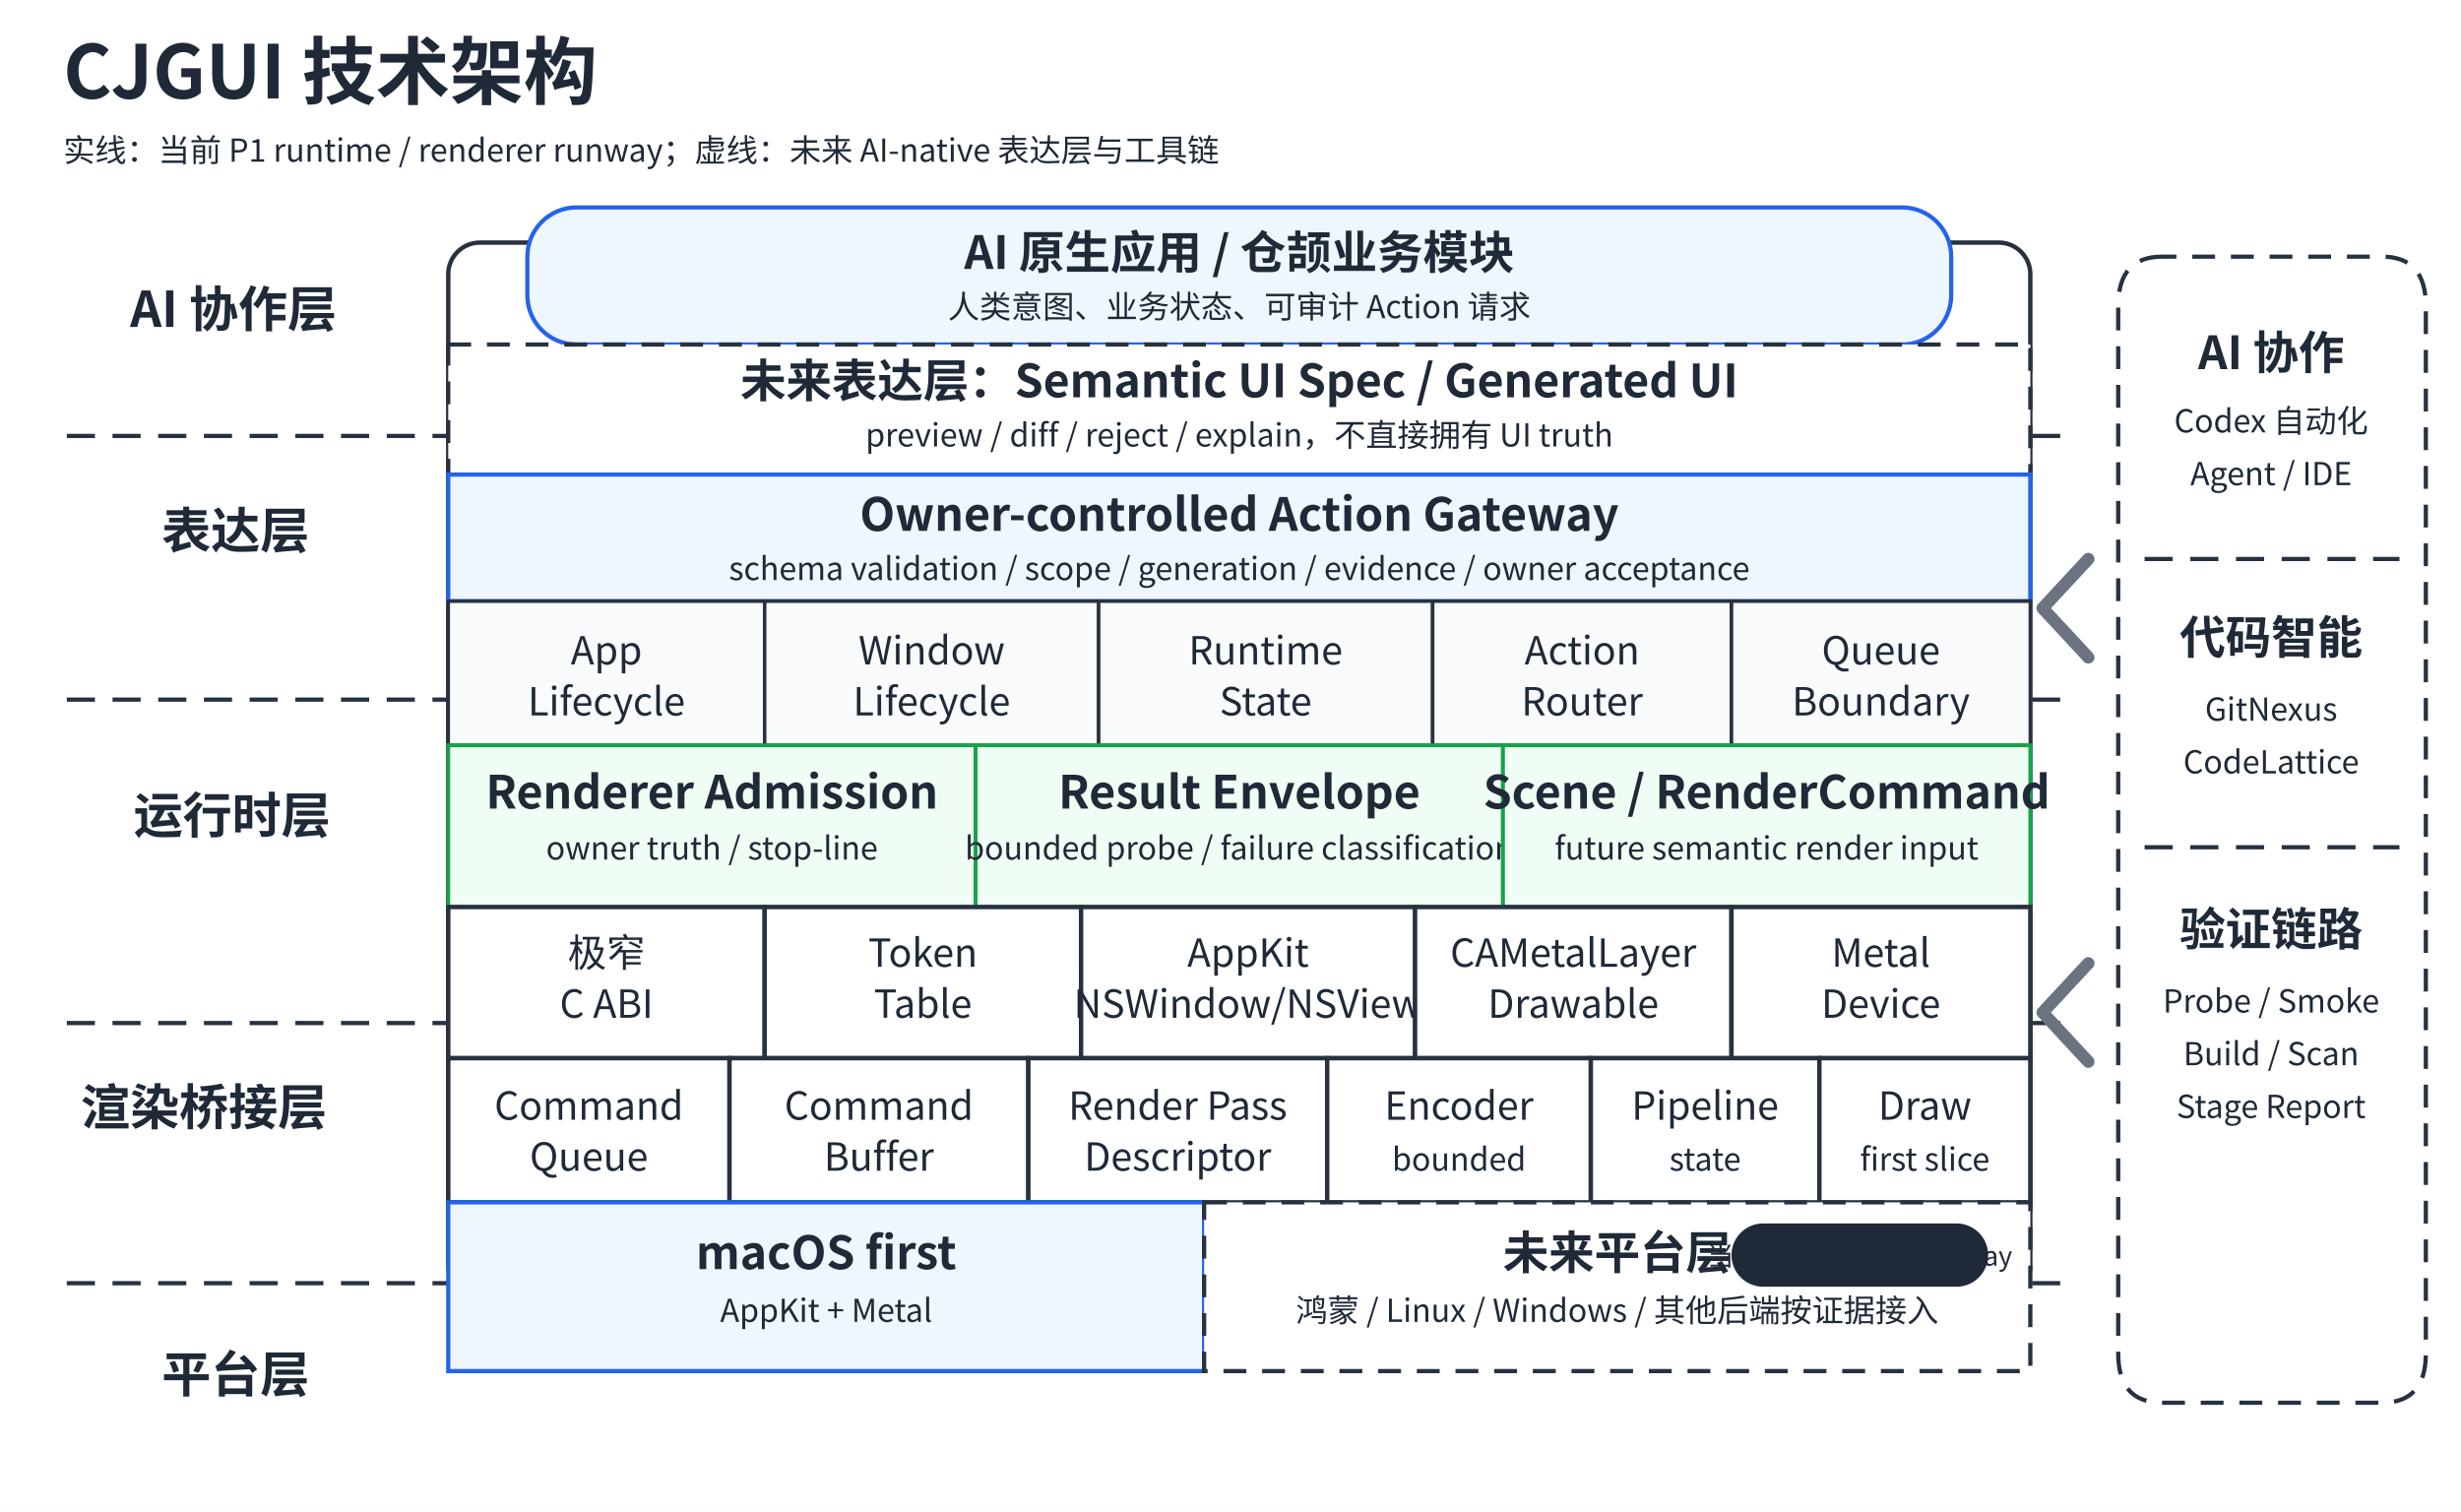
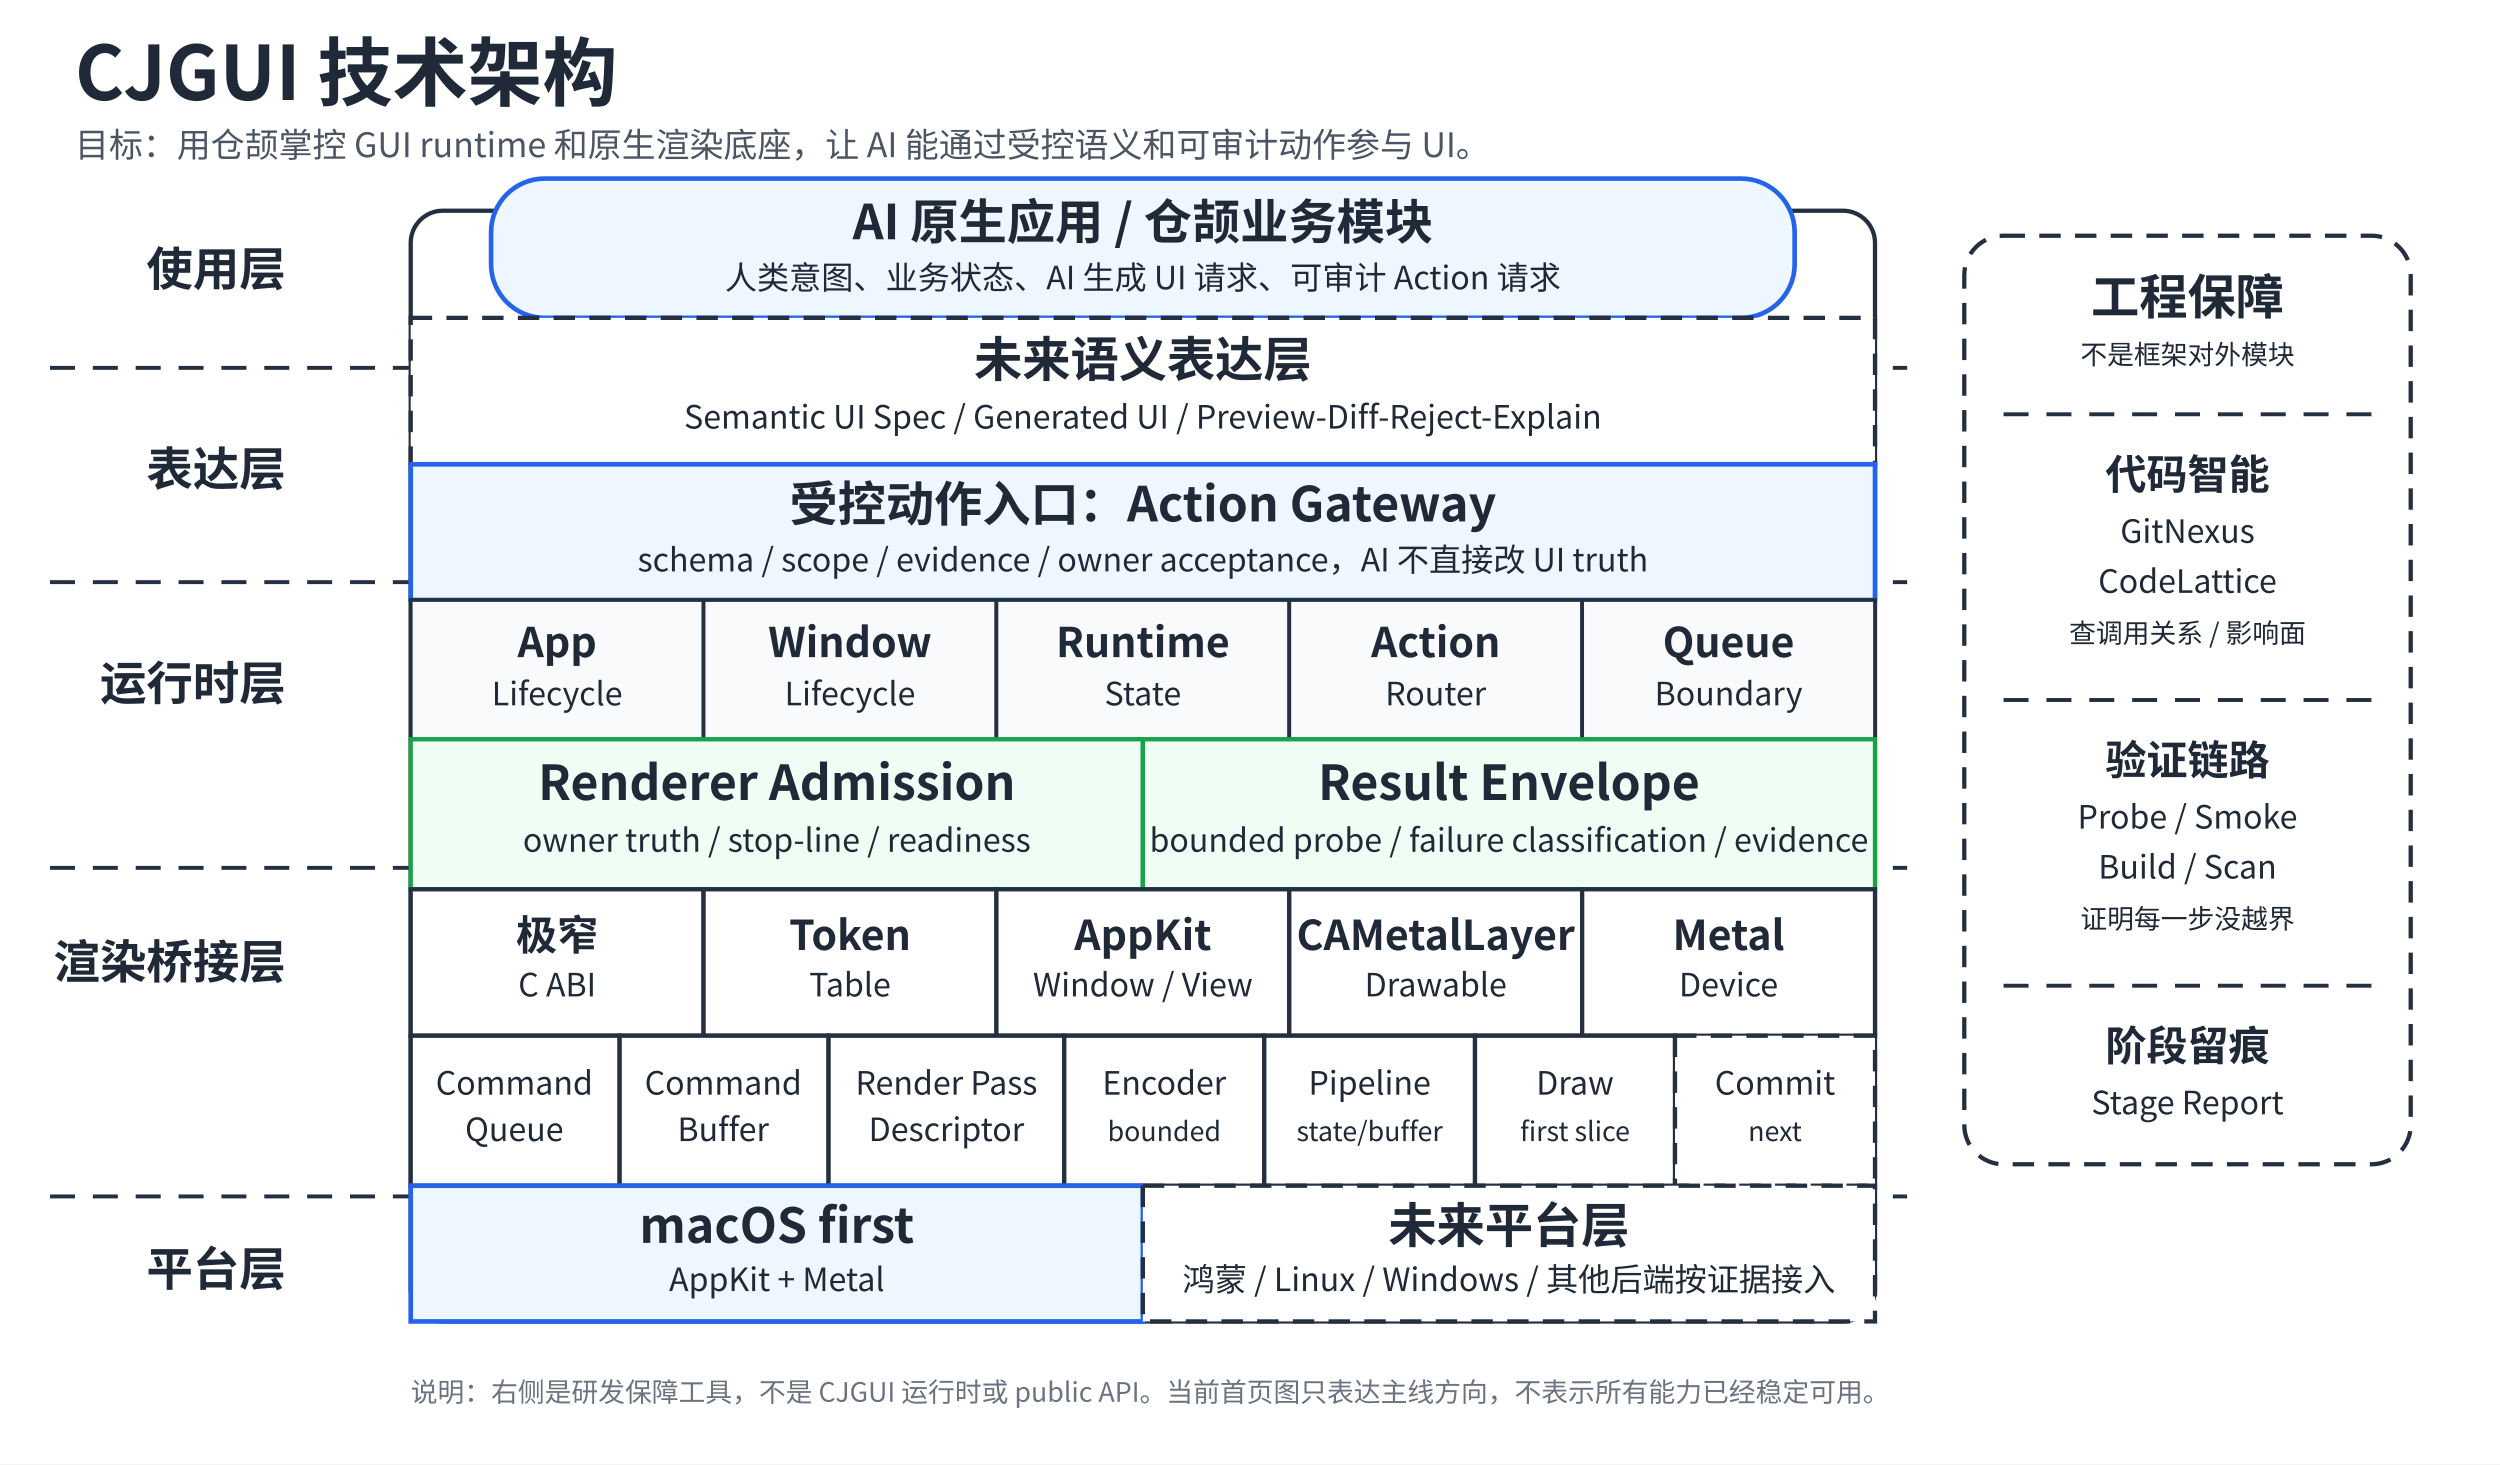
- <svg xmlns="http://www.w3.org/2000/svg" width="1400" height="860" viewBox="0 0 1400 860" role="img" aria-labelledby="title desc">
+ <svg xmlns="http://www.w3.org/2000/svg" width="1400" height="820" viewBox="0 0 1400 820" role="img" aria-labelledby="title desc">
  <defs>
    <style>
            text {
                font-family: "PingFang SC", "Noto Sans CJK SC", "Microsoft YaHei", Arial, sans-serif;
                fill: #1f2937;
            }
-             .title {
-                 font-size: 42px;
-                 font-weight: 700;
-             }
-             .layer-label {
-                 font-size: 28px;
-                 font-weight: 600;
-             }
-             .box-title {
-                 font-size: 26px;
-                 font-weight: 700;
-             }
-             .box-text {
-                 font-size: 22px;
-                 font-weight: 500;
-             }
-             .small {
-                 font-size: 18px;
-                 font-weight: 500;
-             }
-             .tiny {
-                 font-size: 15px;
-                 font-weight: 500;
-             }
-             .solid {
-                 fill: #ffffff;
-                 stroke: #27313f;
-                 stroke-width: 2.5;
-             }
-             .soft {
-                 fill: #f9fafb;
-                 stroke: #27313f;
-                 stroke-width: 2;
-             }
-             .future {
-                 fill: #ffffff;
-                 stroke: #27313f;
-                 stroke-width: 2.4;
-                 stroke-dasharray: 13 9;
-             }
-             .accent {
-                 fill: #eef6ff;
-                 stroke: #2563eb;
-                 stroke-width: 2.4;
-             }
-             .safe {
-                 fill: #f0fdf4;
-                 stroke: #16a34a;
-                 stroke-width: 2.2;
-             }
-             .line {
-                 stroke: #27313f;
-                 stroke-width: 2.4;
-             }
-             .dash-line {
-                 stroke: #27313f;
-                 stroke-width: 2.4;
-                 stroke-dasharray: 16 10;
-             }
-             .arrow {
-                 fill: none;
-                 stroke: #6b7280;
-                 stroke-width: 7;
-                 stroke-linecap: round;
-                 stroke-linejoin: round;
-             }
+             .title { font-size: 42px; font-weight: 700; }
+             .subtitle { font-size: 19px; font-weight: 500; fill: #4b5563; }
+             .layer { font-size: 26px; font-weight: 700; }
+             .h1 { font-size: 27px; font-weight: 700; }
+             .h2 { font-size: 23px; font-weight: 700; }
+             .body { font-size: 18px; font-weight: 500; }
+             .small { font-size: 15px; font-weight: 500; }
+             .solid { fill: #ffffff; stroke: #243041; stroke-width: 2.4; }
+             .blue { fill: #eef6ff; stroke: #2563eb; stroke-width: 2.6; }
+             .green { fill: #f0fdf4; stroke: #16a34a; stroke-width: 2.4; }
+             .gray { fill: #f9fafb; stroke: #243041; stroke-width: 2.1; }
+             .future { fill: #ffffff; stroke: #243041; stroke-width: 2.4; stroke-dasharray: 12 8; }
+             .guard { fill: #fff7ed; stroke: #ea580c; stroke-width: 2.4; }
+             .line { stroke: #243041; stroke-width: 2.2; }
+             .dash-line { stroke: #243041; stroke-width: 2.2; stroke-dasharray: 14 10; }
+             .note { fill: #6b7280; font-size: 15px; font-weight: 500; }
        </style>
-     <marker id="arrow" markerWidth="12" markerHeight="12" refX="10" refY="6" orient="auto">
-       <path d="M2,2 L10,6 L2,10 Z" fill="#6b7280" />
-     </marker>
  </defs>
-   <rect x="0" y="0" width="1400" height="860" fill="#ffffff" />
-   <text x="36" y="56" class="title">CJGUI 技术架构</text>
-   <text x="36" y="92" class="small">实线：当前 P1 runtime / renderer runway；虚线：未来 AI-native 表达层与工具链</text>
-   <text x="74" y="186" class="layer-label">AI 协作层</text>
-   <text x="92" y="312" class="layer-label">表达层</text>
-   <text x="76" y="474" class="layer-label">运行时层</text>
-   <text x="46" y="640" class="layer-label">渲染桥接层</text>
-   <text x="92" y="792" class="layer-label">平台层</text>
-   <line x1="38" y1="248" x2="1182" y2="248" class="dash-line" />
-   <line x1="38" y1="398" x2="1182" y2="398" class="dash-line" />
-   <line x1="38" y1="582" x2="1182" y2="582" class="dash-line" />
-   <line x1="38" y1="730" x2="1182" y2="730" class="dash-line" />
-   <rect x="255" y="138" width="900" height="600" rx="18" class="solid" />
-   <rect x="300" y="118" width="810" height="78" rx="28" class="accent" />
-   <text x="705" y="153" text-anchor="middle" class="box-title">AI 原生应用 / 仓颉业务模块</text>
-   <text x="705" y="181" text-anchor="middle" class="small">人类意图、业务状态、可审计 Action 请求</text>
-   <rect x="255" y="196" width="900" height="74" class="future" />
-   <text x="705" y="226" text-anchor="middle" class="box-title">未来表达层：Semantic UI Spec / Generated UI</text>
-   <text x="705" y="254" text-anchor="middle" class="small">preview / diff / reject / explain，不直接拥有 UI truth</text>
-   <rect x="255" y="270" width="900" height="72" class="accent" />
-   <text x="705" y="302" text-anchor="middle" class="box-title">Owner-controlled Action Gateway</text>
-   <text x="705" y="330" text-anchor="middle" class="small">schema validation / scope / generation / evidence / owner acceptance</text>
-   <rect x="255" y="342" width="180" height="82" class="soft" />
-   <text x="345" y="378" text-anchor="middle" class="box-text">App</text>
-   <text x="345" y="407" text-anchor="middle" class="box-text">Lifecycle</text>
-   <rect x="435" y="342" width="190" height="82" class="soft" />
-   <text x="530" y="378" text-anchor="middle" class="box-text">Window</text>
-   <text x="530" y="407" text-anchor="middle" class="box-text">Lifecycle</text>
-   <rect x="625" y="342" width="190" height="82" class="soft" />
-   <text x="720" y="378" text-anchor="middle" class="box-text">Runtime</text>
-   <text x="720" y="407" text-anchor="middle" class="box-text">State</text>
-   <rect x="815" y="342" width="170" height="82" class="soft" />
-   <text x="900" y="378" text-anchor="middle" class="box-text">Action</text>
-   <text x="900" y="407" text-anchor="middle" class="box-text">Router</text>
-   <rect x="985" y="342" width="170" height="82" class="soft" />
-   <text x="1070" y="378" text-anchor="middle" class="box-text">Queue</text>
-   <text x="1070" y="407" text-anchor="middle" class="box-text">Boundary</text>
-   <rect x="255" y="424" width="300" height="92" class="safe" />
-   <text x="405" y="460" text-anchor="middle" class="box-title">Renderer Admission</text>
-   <text x="405" y="489" text-anchor="middle" class="small">owner truth / stop-line</text>
-   <rect x="555" y="424" width="300" height="92" class="safe" />
-   <text x="705" y="460" text-anchor="middle" class="box-title">Result Envelope</text>
-   <text x="705" y="489" text-anchor="middle" class="small">bounded probe / failure classification</text>
-   <rect x="855" y="424" width="300" height="92" class="safe" />
-   <text x="1005" y="460" text-anchor="middle" class="box-title">Scene / RenderCommand</text>
-   <text x="1005" y="489" text-anchor="middle" class="small">future semantic render input</text>
-   <rect x="255" y="516" width="180" height="86" class="solid" />
-   <text x="345" y="550" text-anchor="middle" class="box-text">极窄</text>
-   <text x="345" y="579" text-anchor="middle" class="box-text">C ABI</text>
-   <rect x="435" y="516" width="180" height="86" class="solid" />
-   <text x="525" y="550" text-anchor="middle" class="box-text">Token</text>
-   <text x="525" y="579" text-anchor="middle" class="box-text">Table</text>
-   <rect x="615" y="516" width="190" height="86" class="solid" />
-   <text x="710" y="550" text-anchor="middle" class="box-text">AppKit</text>
-   <text x="710" y="579" text-anchor="middle" class="box-text">NSWindow/NSView</text>
-   <rect x="805" y="516" width="180" height="86" class="solid" />
-   <text x="895" y="550" text-anchor="middle" class="box-text">CAMetalLayer</text>
-   <text x="895" y="579" text-anchor="middle" class="box-text">Drawable</text>
-   <rect x="985" y="516" width="170" height="86" class="solid" />
-   <text x="1070" y="550" text-anchor="middle" class="box-text">Metal</text>
-   <text x="1070" y="579" text-anchor="middle" class="box-text">Device</text>
-   <rect x="255" y="602" width="160" height="82" class="solid" />
-   <text x="335" y="637" text-anchor="middle" class="box-text">Command</text>
-   <text x="335" y="666" text-anchor="middle" class="box-text">Queue</text>
-   <rect x="415" y="602" width="170" height="82" class="solid" />
-   <text x="500" y="637" text-anchor="middle" class="box-text">Command</text>
-   <text x="500" y="666" text-anchor="middle" class="box-text">Buffer</text>
-   <rect x="585" y="602" width="170" height="82" class="solid" />
-   <text x="670" y="637" text-anchor="middle" class="box-text">Render Pass</text>
-   <text x="670" y="666" text-anchor="middle" class="box-text">Descriptor</text>
-   <rect x="755" y="602" width="150" height="82" class="solid" />
-   <text x="830" y="637" text-anchor="middle" class="box-text">Encoder</text>
-   <text x="830" y="666" text-anchor="middle" class="small">bounded</text>
-   <rect x="905" y="602" width="130" height="82" class="solid" />
-   <text x="970" y="637" text-anchor="middle" class="box-text">Pipeline</text>
-   <text x="970" y="666" text-anchor="middle" class="small">state</text>
-   <rect x="1035" y="602" width="120" height="82" class="solid" />
-   <text x="1095" y="637" text-anchor="middle" class="box-text">Draw</text>
-   <text x="1095" y="666" text-anchor="middle" class="small">first slice</text>
-   <rect x="255" y="684" width="430" height="96" class="accent" />
-   <text x="470" y="722" text-anchor="middle" class="box-title">macOS first</text>
-   <text x="470" y="752" text-anchor="middle" class="small">AppKit + Metal</text>
-   <rect x="685" y="684" width="470" height="96" class="future" />
-   <text x="920" y="722" text-anchor="middle" class="box-title">未来平台层</text>
-   <text x="920" y="752" text-anchor="middle" class="small">鸿蒙 / Linux / Windows / 其他后端按证据接入</text>
-   <path d="M1230 146 Q1205 146 1205 174 L1205 770 Q1205 798 1230 798 L1355 798 Q1380 798 1380 770 L1380 174 Q1380 146 1355 146 Z" class="future" />
-   <text x="1292" y="210" text-anchor="middle" class="box-title">AI 协作</text>
-   <text x="1292" y="246" text-anchor="middle" class="small">Codex 自动化</text>
-   <text x="1292" y="276" text-anchor="middle" class="small">Agent / IDE</text>
-   <line x1="1220" y1="318" x2="1365" y2="318" class="dash-line" />
-   <text x="1292" y="372" text-anchor="middle" class="box-title">代码智能</text>
-   <text x="1292" y="410" text-anchor="middle" class="small">GitNexus</text>
-   <text x="1292" y="440" text-anchor="middle" class="small">CodeLattice</text>
-   <line x1="1220" y1="482" x2="1365" y2="482" class="dash-line" />
-   <text x="1292" y="538" text-anchor="middle" class="box-title">验证链路</text>
-   <text x="1292" y="576" text-anchor="middle" class="small">Probe / Smoke</text>
-   <text x="1292" y="606" text-anchor="middle" class="small">Build / Scan</text>
-   <text x="1292" y="636" text-anchor="middle" class="small">Stage Report</text>
-   <path d="M1188 318 L1162 346 L1188 374" class="arrow" />
-   <path d="M1188 548 L1162 576 L1188 604" class="arrow" />
-   <rect x="985" y="696" width="146" height="36" rx="18" fill="#1f2937" />
-   <text x="1058" y="720" text-anchor="middle" class="tiny" fill="#ffffff">当前：first-frame runway</text>
+   <rect width="1400" height="820" fill="#ffffff" />
+   <text x="42" y="56" class="title">CJGUI 技术架构</text>
+   <text x="42" y="88" class="subtitle">目标：用仓颉掌控 GUI runtime 和原生渲染底座，让 AI 能通过受控语义和可审计动作参与 UI。</text>
+   <text x="82" y="160" class="layer">使用层</text>
+   <text x="82" y="272" class="layer">表达层</text>
+   <text x="56" y="392" class="layer">运行时层</text>
+   <text x="30" y="548" class="layer">渲染桥接层</text>
+   <text x="82" y="720" class="layer">平台层</text>
+   <line x1="28" y1="206" x2="1068" y2="206" class="dash-line" />
+   <line x1="28" y1="326" x2="1068" y2="326" class="dash-line" />
+   <line x1="28" y1="486" x2="1068" y2="486" class="dash-line" />
+   <line x1="28" y1="670" x2="1068" y2="670" class="dash-line" />
+   <rect x="230" y="118" width="820" height="622" rx="18" class="solid" />
+   <rect x="275" y="100" width="730" height="78" rx="30" class="blue" />
+   <text x="640" y="134" text-anchor="middle" class="h1">AI 原生应用 / 仓颉业务模块</text>
+   <text x="640" y="162" text-anchor="middle" class="body">人类意图、业务状态、AI 生成 UI 请求、可审计 Action 请求</text>
+   <rect x="230" y="178" width="820" height="82" class="future" />
+   <text x="640" y="211" text-anchor="middle" class="h1">未来语义表达层</text>
+   <text x="640" y="240" text-anchor="middle" class="body">Semantic UI Spec / Generated UI / Preview-Diff-Reject-Explain</text>
+   <rect x="230" y="260" width="820" height="76" class="blue" />
+   <text x="640" y="292" text-anchor="middle" class="h1">受控动作入口：Action Gateway</text>
+   <text x="640" y="320" text-anchor="middle" class="body">schema / scope / evidence / owner acceptance，AI 不直接改 UI truth</text>
+   <rect x="230" y="336" width="164" height="78" class="gray" />
+   <text x="312" y="368" text-anchor="middle" class="h2">App</text>
+   <text x="312" y="395" text-anchor="middle" class="body">Lifecycle</text>
+   <rect x="394" y="336" width="164" height="78" class="gray" />
+   <text x="476" y="368" text-anchor="middle" class="h2">Window</text>
+   <text x="476" y="395" text-anchor="middle" class="body">Lifecycle</text>
+   <rect x="558" y="336" width="164" height="78" class="gray" />
+   <text x="640" y="368" text-anchor="middle" class="h2">Runtime</text>
+   <text x="640" y="395" text-anchor="middle" class="body">State</text>
+   <rect x="722" y="336" width="164" height="78" class="gray" />
+   <text x="804" y="368" text-anchor="middle" class="h2">Action</text>
+   <text x="804" y="395" text-anchor="middle" class="body">Router</text>
+   <rect x="886" y="336" width="164" height="78" class="gray" />
+   <text x="968" y="368" text-anchor="middle" class="h2">Queue</text>
+   <text x="968" y="395" text-anchor="middle" class="body">Boundary</text>
+   <rect x="230" y="414" width="410" height="84" class="green" />
+   <text x="435" y="448" text-anchor="middle" class="h1">Renderer Admission</text>
+   <text x="435" y="477" text-anchor="middle" class="body">owner truth / stop-line / readiness</text>
+   <rect x="640" y="414" width="410" height="84" class="green" />
+   <text x="845" y="448" text-anchor="middle" class="h1">Result Envelope</text>
+   <text x="845" y="477" text-anchor="middle" class="body">bounded probe / failure classification / evidence</text>
+   <rect x="230" y="498" width="164" height="82" class="solid" />
+   <text x="312" y="532" text-anchor="middle" class="h2">极窄</text>
+   <text x="312" y="558" text-anchor="middle" class="body">C ABI</text>
+   <rect x="394" y="498" width="164" height="82" class="solid" />
+   <text x="476" y="532" text-anchor="middle" class="h2">Token</text>
+   <text x="476" y="558" text-anchor="middle" class="body">Table</text>
+   <rect x="558" y="498" width="164" height="82" class="solid" />
+   <text x="640" y="532" text-anchor="middle" class="h2">AppKit</text>
+   <text x="640" y="558" text-anchor="middle" class="body">Window / View</text>
+   <rect x="722" y="498" width="164" height="82" class="solid" />
+   <text x="804" y="532" text-anchor="middle" class="h2">CAMetalLayer</text>
+   <text x="804" y="558" text-anchor="middle" class="body">Drawable</text>
+   <rect x="886" y="498" width="164" height="82" class="solid" />
+   <text x="968" y="532" text-anchor="middle" class="h2">Metal</text>
+   <text x="968" y="558" text-anchor="middle" class="body">Device</text>
+   <rect x="230" y="580" width="117" height="84" class="solid" />
+   <text x="288" y="613" text-anchor="middle" class="body">Command</text>
+   <text x="288" y="639" text-anchor="middle" class="body">Queue</text>
+   <rect x="347" y="580" width="117" height="84" class="solid" />
+   <text x="405" y="613" text-anchor="middle" class="body">Command</text>
+   <text x="405" y="639" text-anchor="middle" class="body">Buffer</text>
+   <rect x="464" y="580" width="132" height="84" class="solid" />
+   <text x="530" y="613" text-anchor="middle" class="body">Render Pass</text>
+   <text x="530" y="639" text-anchor="middle" class="body">Descriptor</text>
+   <rect x="596" y="580" width="112" height="84" class="solid" />
+   <text x="652" y="613" text-anchor="middle" class="body">Encoder</text>
+   <text x="652" y="639" text-anchor="middle" class="small">bounded</text>
+   <rect x="708" y="580" width="118" height="84" class="solid" />
+   <text x="767" y="613" text-anchor="middle" class="body">Pipeline</text>
+   <text x="767" y="639" text-anchor="middle" class="small">state/buffer</text>
+   <rect x="826" y="580" width="112" height="84" class="solid" />
+   <text x="882" y="613" text-anchor="middle" class="body">Draw</text>
+   <text x="882" y="639" text-anchor="middle" class="small">first slice</text>
+   <rect x="938" y="580" width="112" height="84" class="future" />
+   <text x="994" y="613" text-anchor="middle" class="body">Commit</text>
+   <text x="994" y="639" text-anchor="middle" class="small">next</text>
+   <rect x="230" y="664" width="410" height="76" class="blue" />
+   <text x="435" y="696" text-anchor="middle" class="h1">macOS first</text>
+   <text x="435" y="723" text-anchor="middle" class="body">AppKit + Metal</text>
+   <rect x="640" y="664" width="410" height="76" class="future" />
+   <text x="845" y="696" text-anchor="middle" class="h1">未来平台层</text>
+   <text x="845" y="723" text-anchor="middle" class="body">鸿蒙 / Linux / Windows / 其他后端按证据接入</text>
+   <rect x="1100" y="132" width="250" height="520" rx="22" class="future" />
+   <text x="1225" y="176" text-anchor="middle" class="h1">工程保障</text>
+   <text x="1225" y="204" text-anchor="middle" class="small">不是框架对外模块</text>
+   <line x1="1122" y1="232" x2="1328" y2="232" class="dash-line" />
+   <text x="1225" y="274" text-anchor="middle" class="h2">代码智能</text>
+   <text x="1225" y="304" text-anchor="middle" class="body">GitNexus</text>
+   <text x="1225" y="332" text-anchor="middle" class="body">CodeLattice</text>
+   <text x="1225" y="360" text-anchor="middle" class="small">查调用关系 / 影响面</text>
+   <line x1="1122" y1="392" x2="1328" y2="392" class="dash-line" />
+   <text x="1225" y="434" text-anchor="middle" class="h2">验证链路</text>
+   <text x="1225" y="464" text-anchor="middle" class="body">Probe / Smoke</text>
+   <text x="1225" y="492" text-anchor="middle" class="body">Build / Scan</text>
+   <text x="1225" y="520" text-anchor="middle" class="small">证明每一步没越界</text>
+   <line x1="1122" y1="552" x2="1328" y2="552" class="dash-line" />
+   <text x="1225" y="594" text-anchor="middle" class="h2">阶段留痕</text>
+   <text x="1225" y="624" text-anchor="middle" class="body">Stage Report</text>
+   <text x="230" y="785" class="note">说明：右侧是研发保障工具，不是 CJGUI 运行时或 public API。当前首页图只表达主线方向，不表示所有能力已经稳定可用。</text>
</svg>
